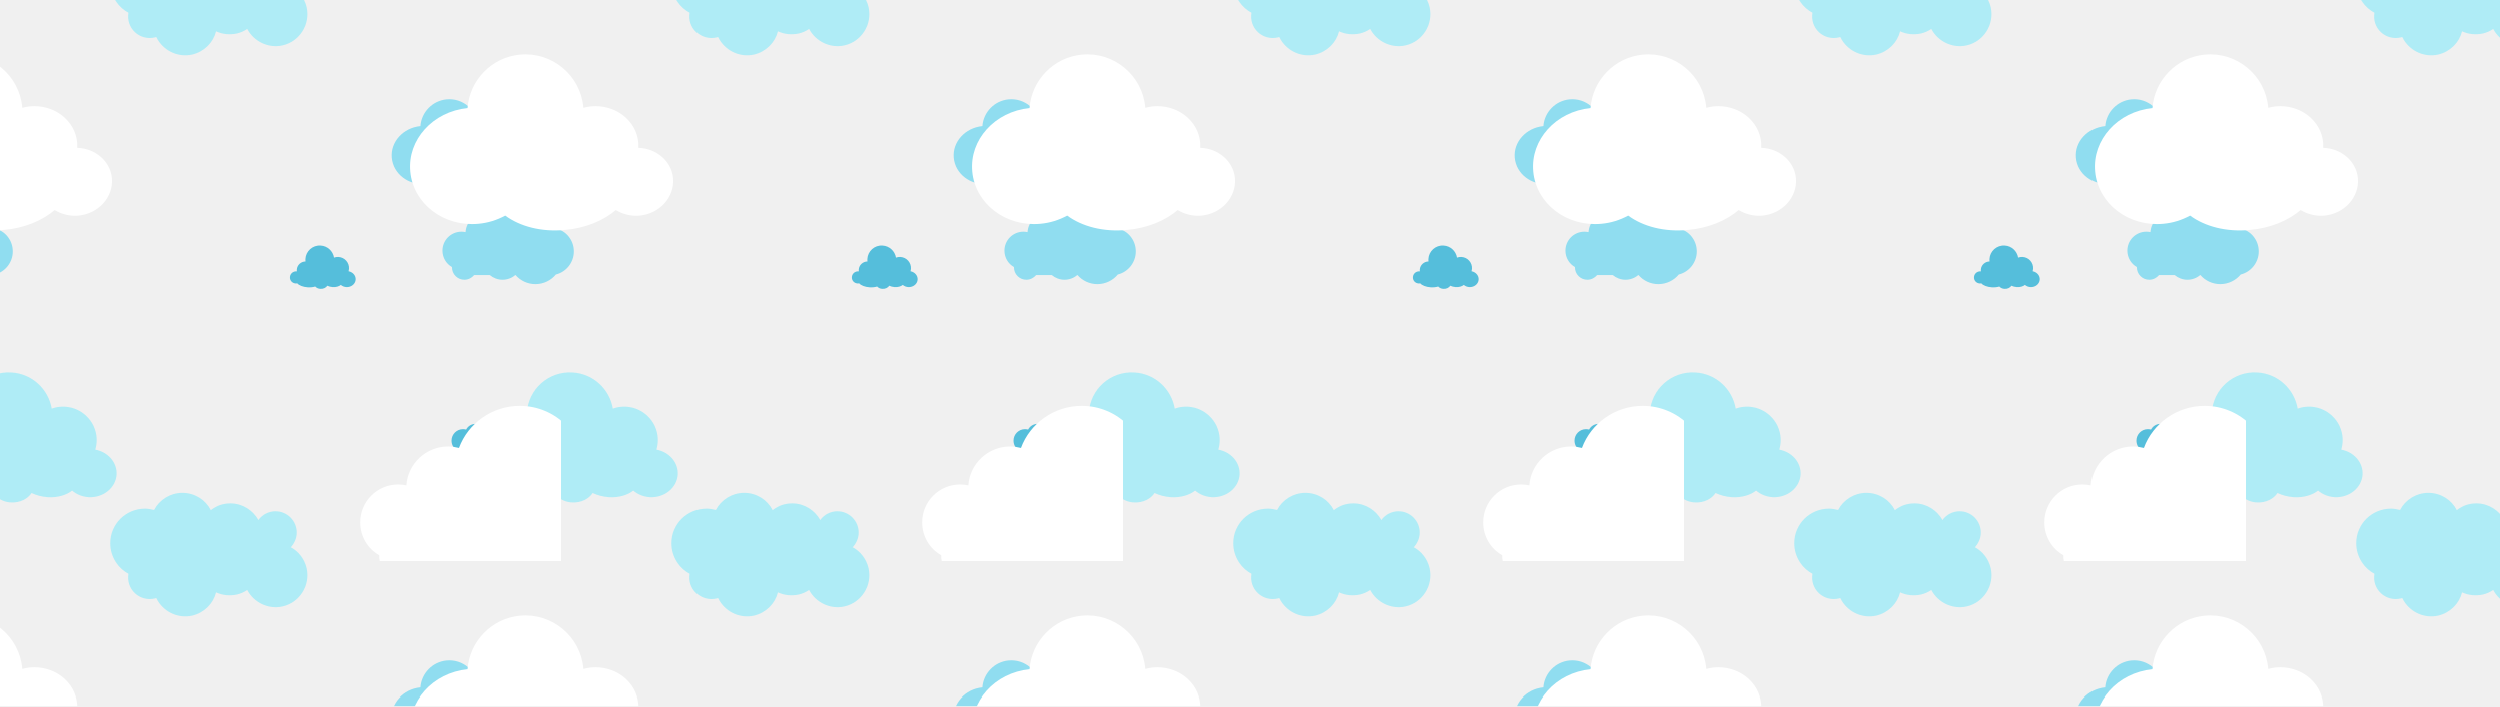
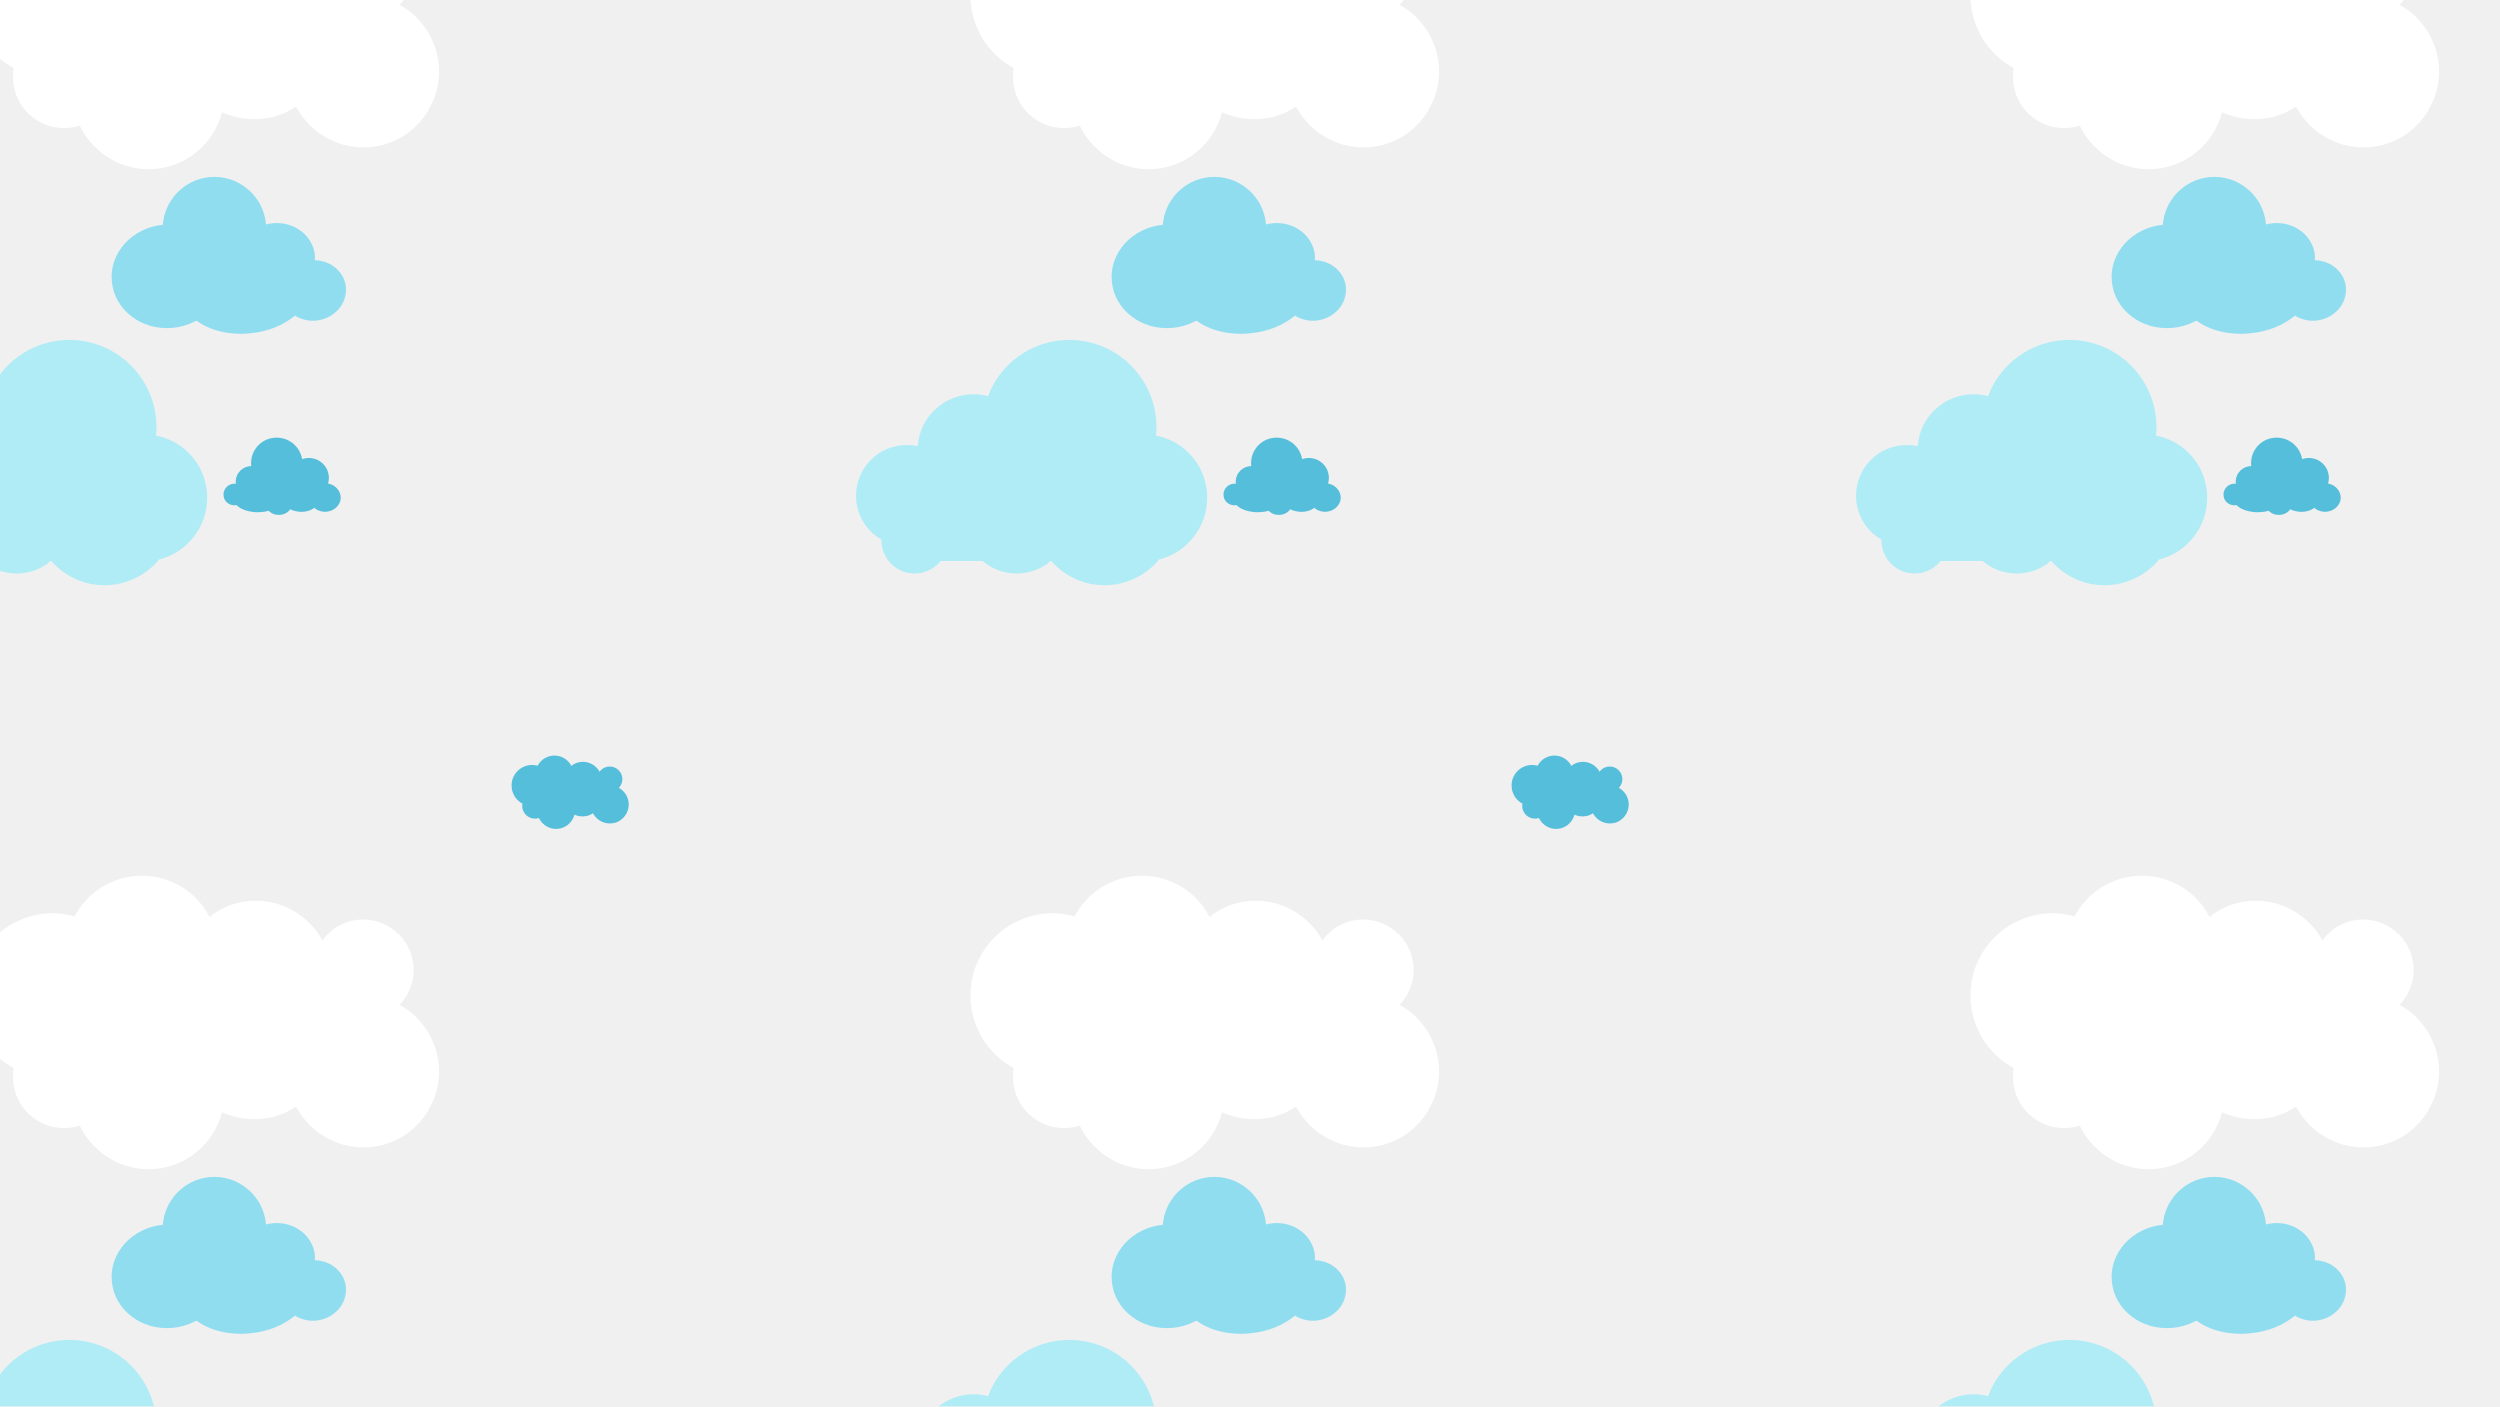
- <svg xmlns="http://www.w3.org/2000/svg" style="margin:auto;background:#08aae1;display:block;z-index:1;position:relative" width="1140" height="322" preserveAspectRatio="xMidYMid" viewBox="0 0 1140 322">
+ <svg xmlns="http://www.w3.org/2000/svg" style="margin:auto;background:#08aae1;display:block;z-index:1;position:relative" width="1920" height="1080" preserveAspectRatio="xMidYMid" viewBox="0 0 1920 1080">
  <defs>
-     <pattern id="pid-0.5992761334380975" x="0" y="0" width="256" height="256" patternUnits="userSpaceOnUse">
-       <g transform="scale(1)">
-         <g transform="translate(252.78 0)">
+     <pattern id="pid-0.5992761334380975" x="0" y="0" width="768" height="768" patternUnits="userSpaceOnUse">
+       <g transform="scale(3)">
+         <g transform="translate(177.7 0)">
          <path d="M94.6,56.2c-1-4.2-3.7-7.6-7.2-9.5c1.6-1.7,2.7-4.1,2.7-6.7c0-5.4-4.4-9.7-9.7-9.7c-3.2,0-6.1,1.6-7.8,4 c-2.5-4.5-7.3-7.6-12.8-7.6c-3.4,0-6.4,1.1-8.9,3.1c-2.4-4.7-7.3-7.9-13-7.9c-5.6,0-10.5,3.2-12.9,7.8c-1.3-0.3-2.7-0.6-4.1-0.6 C12.1,29.1,5,36.1,5,44.9c0,6,3.4,11.3,8.3,13.9c-0.2,1.3-0.2,2.6,0.1,3.9c1.2,5.3,6.5,8.6,11.8,7.4c0.3-0.1,0.6-0.1,0.8-0.2 c2.9,6,9.6,9.5,16.4,8c5.5-1.3,9.6-5.5,10.9-10.6c2.8,1.3,6.1,1.7,9.4,1c1.8-0.4,3.4-1.1,4.8-2.1c3,5.7,9.6,9,16.2,7.5 C91.5,71.9,96.4,64,94.6,56.2z" fill="#55bedb" transform="translate(219.5958, 194.1261) scale(0.3333333) translate(-36, -24)" />
          <animateTransform attributeName="transform" type="translate" keyTimes="0;1" repeatCount="indefinite" dur="20s" values="0;256" />
        </g>
-         <g transform="translate(252.78 0)">
+         <g transform="translate(177.7 0)">
          <path d="M94.6,56.2c-1-4.2-3.7-7.6-7.2-9.5c1.6-1.7,2.7-4.1,2.7-6.7c0-5.4-4.4-9.7-9.7-9.7c-3.2,0-6.1,1.6-7.8,4 c-2.5-4.5-7.3-7.6-12.8-7.6c-3.4,0-6.4,1.1-8.9,3.1c-2.4-4.7-7.3-7.9-13-7.9c-5.6,0-10.5,3.2-12.9,7.8c-1.3-0.3-2.7-0.6-4.1-0.6 C12.1,29.1,5,36.1,5,44.9c0,6,3.4,11.3,8.3,13.9c-0.2,1.3-0.2,2.6,0.1,3.9c1.2,5.3,6.5,8.6,11.8,7.4c0.3-0.1,0.6-0.1,0.8-0.2 c2.9,6,9.6,9.5,16.4,8c5.5-1.3,9.6-5.5,10.9-10.6c2.8,1.3,6.1,1.7,9.4,1c1.8-0.4,3.4-1.1,4.8-2.1c3,5.7,9.6,9,16.2,7.5 C91.5,71.9,96.4,64,94.6,56.2z" fill="#55bedb" transform="translate(-36.40423, 194.1261) scale(0.3333333) translate(-36, -24)" />
          <animateTransform attributeName="transform" type="translate" keyTimes="0;1" repeatCount="indefinite" dur="20s" values="0;256" />
        </g>
-         <g transform="translate(252.78 0)">
+         <g transform="translate(177.7 0)">
          <path d="M85.3,55.6c0.3-1.1,0.5-2.2,0.6-3.4c0.5-8.5-6-15.7-14.5-16.2c-2.1-0.1-4.2,0.2-6,0.9c-1.5-8.9-9-16-18.4-16.5 C36.1,19.7,26.8,28,26.2,38.9c-0.1,1.1,0,2.3,0.1,3.3c-6.3,0.1-11.6,5-11.9,11.4c0,0.8,0,1.5,0.1,2.2c-0.3,0-0.5-0.1-0.8-0.1 C9.2,55.6,5.3,59,5,63.6s3.2,8.4,7.8,8.7c0.8,0,1.5,0,2.2-0.2c2.5,2.9,8,5.1,14.6,5.5c3.7,0.2,7.2-0.2,10-1.1 c1.7,1.8,4.3,3.1,7.3,3.2c4,0.2,7.5-1.6,9.3-4.3c2.1,1,4.6,1.7,7.4,1.9c4.5,0.3,8.6-1,11.1-3c2,1.7,4.6,2.8,7.6,3 C89,77.6,94.6,73,95,67C95.3,61.5,91.1,56.7,85.3,55.6z" fill="#55bedb" transform="translate(145.851, 113.2473) scale(0.3333333) translate(-36, -24)" />
          <animateTransform attributeName="transform" type="translate" keyTimes="0;1" repeatCount="indefinite" dur="20s" values="0;256" />
        </g>
-         <g transform="translate(252.78 0)">
+         <g transform="translate(177.7 0)">
          <path d="M85.3,55.6c0.3-1.1,0.5-2.2,0.6-3.4c0.5-8.5-6-15.7-14.5-16.2c-2.1-0.1-4.2,0.2-6,0.9c-1.5-8.9-9-16-18.4-16.5 C36.1,19.7,26.8,28,26.2,38.9c-0.1,1.1,0,2.3,0.1,3.3c-6.3,0.1-11.6,5-11.9,11.4c0,0.8,0,1.5,0.1,2.2c-0.3,0-0.5-0.1-0.8-0.1 C9.2,55.6,5.3,59,5,63.6s3.2,8.4,7.8,8.7c0.8,0,1.5,0,2.2-0.2c2.5,2.9,8,5.1,14.6,5.5c3.7,0.2,7.2-0.2,10-1.1 c1.7,1.8,4.3,3.1,7.3,3.2c4,0.2,7.5-1.6,9.3-4.3c2.1,1,4.6,1.7,7.4,1.9c4.5,0.3,8.6-1,11.1-3c2,1.7,4.6,2.8,7.6,3 C89,77.6,94.6,73,95,67C95.3,61.5,91.1,56.7,85.3,55.6z" fill="#55bedb" transform="translate(-110.149, 113.2473) scale(0.3333333) translate(-36, -24)" />
          <animateTransform attributeName="transform" type="translate" keyTimes="0;1" repeatCount="indefinite" dur="20s" values="0;256" />
        </g>
-         <g transform="translate(249.559 0)">
+         <g transform="translate(99.3991 0)">
          <path d="M95,62.4c-0.5-5.9-5.7-10.3-11.9-10.5c0-0.6,0-1.2,0-1.8c-0.7-7.6-7.9-13.1-16.1-12.4c-0.9,0.1-1.9,0.3-2.7,0.5 c0-0.1,0-0.2,0-0.2c-1-10.9-10.7-19-21.6-18c-9.8,0.9-17.3,8.8-18,18.3C12.8,39.5,4.1,49.2,5.1,60C6.1,71,16.5,79,28.4,77.9 c3.4-0.3,6.4-1.3,9.2-2.8c5,3.7,12.4,5.7,20.5,4.9c6.9-0.6,13.1-3.2,17.3-6.8c2.3,1.4,5.2,2.2,8.2,1.9C90.4,74.4,95.5,68.8,95,62.4z" fill="#90ddf0" transform="translate(205.8211, 48.00239) scale(0.6666667) translate(-36, -24)" />
          <animateTransform attributeName="transform" type="translate" keyTimes="0;1" repeatCount="indefinite" dur="10s" values="0;256" />
        </g>
-         <g transform="translate(249.559 0)">
+         <g transform="translate(99.3991 0)">
          <path d="M95,62.4c-0.5-5.9-5.7-10.3-11.9-10.5c0-0.6,0-1.2,0-1.8c-0.7-7.6-7.9-13.1-16.1-12.4c-0.9,0.1-1.9,0.3-2.7,0.5 c0-0.1,0-0.2,0-0.2c-1-10.9-10.7-19-21.6-18c-9.8,0.9-17.3,8.8-18,18.3C12.8,39.5,4.1,49.2,5.1,60C6.1,71,16.5,79,28.4,77.9 c3.4-0.3,6.4-1.3,9.2-2.8c5,3.7,12.4,5.7,20.5,4.9c6.9-0.6,13.1-3.2,17.3-6.8c2.3,1.4,5.2,2.2,8.2,1.9C90.4,74.4,95.5,68.8,95,62.4z" fill="#90ddf0" transform="translate(-50.17894, 48.00239) scale(0.6666667) translate(-36, -24)" />
          <animateTransform attributeName="transform" type="translate" keyTimes="0;1" repeatCount="indefinite" dur="10s" values="0;256" />
        </g>
-         <g transform="translate(249.559 0)">
-           <path d="M95,62.1c0-7.9-5.6-14.5-13.1-15.9C82,45.4,82,44.7,82,44c0-12.3-10-22.3-22.3-22.3c-9.5,0-17.7,6-20.8,14.4 c-1.2-0.3-2.4-0.5-3.7-0.5c-7.6,0-13.8,5.9-14.3,13.3c-0.9-0.2-1.9-0.3-2.8-0.3c-7.2,0-13,5.8-13,13c0,4.8,2.6,9,6.5,11.2 c0,0.1,0,0.1,0,0.2c0,4.7,3.8,8.5,8.5,8.5c2.7,0,5.1-1.3,6.7-3.2c0.1,0,0.2,0,0.3,0h10.4c2.4,2,5.4,3.2,8.7,3.2s6.4-1.2,8.7-3.2h0.2 c3.3,3.8,8.2,6.2,13.6,6.2c5.6,0,10.7-2.6,14-6.6C89.6,76.2,95,69.8,95,62.1z" fill="#90ddf0" transform="translate(-283.0534, 89.32108) scale(0.6666667) translate(-36, -24)" />
-           <animateTransform attributeName="transform" type="translate" keyTimes="0;1" repeatCount="indefinite" dur="10s" values="0;256" />
-         </g>
-         <g transform="translate(249.559 0)">
-           <path d="M95,62.1c0-7.9-5.6-14.5-13.1-15.9C82,45.4,82,44.7,82,44c0-12.3-10-22.3-22.3-22.3c-9.5,0-17.7,6-20.8,14.4 c-1.2-0.3-2.4-0.5-3.7-0.5c-7.6,0-13.8,5.9-14.3,13.3c-0.9-0.2-1.9-0.3-2.8-0.3c-7.2,0-13,5.8-13,13c0,4.8,2.6,9,6.5,11.2 c0,0.1,0,0.1,0,0.2c0,4.7,3.8,8.5,8.5,8.5c2.7,0,5.1-1.3,6.7-3.2c0.1,0,0.2,0,0.3,0h10.4c2.4,2,5.4,3.2,8.7,3.2s6.4-1.2,8.7-3.2h0.2 c3.3,3.8,8.2,6.2,13.6,6.2c5.6,0,10.7-2.6,14-6.6C89.6,76.2,95,69.8,95,62.1z" fill="#90ddf0" transform="translate(228.9466, 89.32108) scale(0.6666667) translate(-36, -24)" />
-           <animateTransform attributeName="transform" type="translate" keyTimes="0;1" repeatCount="indefinite" dur="10s" values="0;256" />
-         </g>
-         <g transform="translate(249.559 0)">
-           <path d="M95,62.1c0-7.9-5.6-14.5-13.1-15.9C82,45.4,82,44.7,82,44c0-12.3-10-22.3-22.3-22.3c-9.5,0-17.7,6-20.8,14.4 c-1.2-0.3-2.4-0.5-3.7-0.5c-7.6,0-13.8,5.9-14.3,13.3c-0.9-0.2-1.9-0.3-2.8-0.3c-7.2,0-13,5.8-13,13c0,4.8,2.6,9,6.5,11.2 c0,0.1,0,0.1,0,0.2c0,4.7,3.8,8.5,8.5,8.5c2.7,0,5.1-1.3,6.7-3.2c0.1,0,0.2,0,0.3,0h10.4c2.4,2,5.4,3.2,8.7,3.2s6.4-1.2,8.7-3.2h0.2 c3.3,3.8,8.2,6.2,13.6,6.2c5.6,0,10.7-2.6,14-6.6C89.6,76.2,95,69.8,95,62.1z" fill="#90ddf0" transform="translate(-27.05344, 89.32108) scale(0.6666667) translate(-36, -24)" />
-           <animateTransform attributeName="transform" type="translate" keyTimes="0;1" repeatCount="indefinite" dur="10s" values="0;256" />
-         </g>
-         <g transform="translate(246.339 0)">
-           <path d="M94.6,56.2c-1-4.2-3.7-7.6-7.2-9.5c1.6-1.7,2.7-4.1,2.7-6.7c0-5.4-4.4-9.7-9.7-9.7c-3.2,0-6.1,1.6-7.8,4 c-2.5-4.5-7.3-7.6-12.8-7.6c-3.4,0-6.4,1.1-8.9,3.1c-2.4-4.7-7.3-7.9-13-7.9c-5.6,0-10.5,3.2-12.9,7.8c-1.3-0.3-2.7-0.6-4.1-0.6 C12.1,29.1,5,36.1,5,44.9c0,6,3.4,11.3,8.3,13.9c-0.2,1.3-0.2,2.6,0.1,3.9c1.2,5.3,6.5,8.6,11.8,7.4c0.3-0.1,0.6-0.1,0.8-0.2 c2.9,6,9.6,9.5,16.4,8c5.5-1.3,9.6-5.5,10.9-10.6c2.8,1.3,6.1,1.7,9.4,1c1.8-0.4,3.4-1.1,4.8-2.1c3,5.7,9.6,9,16.2,7.5 C91.5,71.9,96.4,64,94.6,56.2z" fill="#afecf6" transform="translate(90.96839, 226.9962) scale(1) translate(-36, -24)" />
+         <g transform="translate(21.0987 0)">
+           <path d="M95,62.1c0-7.9-5.6-14.5-13.1-15.9C82,45.4,82,44.7,82,44c0-12.3-10-22.3-22.3-22.3c-9.5,0-17.7,6-20.8,14.4 c-1.2-0.3-2.4-0.5-3.7-0.5c-7.6,0-13.8,5.9-14.3,13.3c-0.9-0.2-1.9-0.3-2.8-0.3c-7.2,0-13,5.8-13,13c0,4.8,2.6,9,6.5,11.2 c0,0.1,0,0.1,0,0.2c0,4.7,3.8,8.5,8.5,8.5c2.7,0,5.1-1.3,6.7-3.2c0.1,0,0.2,0,0.3,0h10.4c2.4,2,5.4,3.2,8.7,3.2s6.4-1.2,8.7-3.2h0.2 c3.3,3.8,8.2,6.2,13.6,6.2c5.6,0,10.7-2.6,14-6.6C89.6,76.2,95,69.8,95,62.1z" fill="#afecf6" transform="translate(-283.0534, 89.32108) scale(1) translate(-36, -24)" />
          <animateTransform attributeName="transform" type="translate" keyTimes="0;1" repeatCount="indefinite" dur="6.667s" values="0;256" />
        </g>
-         <g transform="translate(246.339 0)">
-           <path d="M94.6,56.2c-1-4.2-3.7-7.6-7.2-9.5c1.6-1.7,2.7-4.1,2.7-6.7c0-5.4-4.4-9.7-9.7-9.7c-3.2,0-6.1,1.6-7.8,4 c-2.5-4.5-7.3-7.6-12.8-7.6c-3.4,0-6.4,1.1-8.9,3.1c-2.4-4.7-7.3-7.9-13-7.9c-5.6,0-10.5,3.2-12.9,7.8c-1.3-0.3-2.7-0.6-4.1-0.6 C12.1,29.1,5,36.1,5,44.9c0,6,3.4,11.3,8.3,13.9c-0.2,1.3-0.2,2.6,0.1,3.9c1.2,5.3,6.5,8.6,11.8,7.4c0.3-0.1,0.6-0.1,0.8-0.2 c2.9,6,9.6,9.5,16.4,8c5.5-1.3,9.6-5.5,10.9-10.6c2.8,1.3,6.1,1.7,9.4,1c1.8-0.4,3.4-1.1,4.8-2.1c3,5.7,9.6,9,16.2,7.5 C91.5,71.9,96.4,64,94.6,56.2z" fill="#afecf6" transform="translate(90.96839, -29.0038) scale(1) translate(-36, -24)" />
+         <g transform="translate(21.0987 0)">
+           <path d="M95,62.1c0-7.9-5.6-14.5-13.1-15.9C82,45.4,82,44.7,82,44c0-12.3-10-22.3-22.3-22.3c-9.5,0-17.7,6-20.8,14.4 c-1.2-0.3-2.4-0.5-3.7-0.5c-7.6,0-13.8,5.9-14.3,13.3c-0.9-0.2-1.9-0.3-2.8-0.3c-7.2,0-13,5.8-13,13c0,4.8,2.6,9,6.5,11.2 c0,0.1,0,0.1,0,0.2c0,4.7,3.8,8.5,8.5,8.5c2.7,0,5.1-1.3,6.7-3.2c0.1,0,0.2,0,0.3,0h10.4c2.4,2,5.4,3.2,8.7,3.2s6.4-1.2,8.7-3.2h0.2 c3.3,3.8,8.2,6.2,13.6,6.2c5.6,0,10.7-2.6,14-6.6C89.6,76.2,95,69.8,95,62.1z" fill="#afecf6" transform="translate(228.9466, 89.32108) scale(1) translate(-36, -24)" />
          <animateTransform attributeName="transform" type="translate" keyTimes="0;1" repeatCount="indefinite" dur="6.667s" values="0;256" />
        </g>
-         <g transform="translate(246.339 0)">
-           <path d="M94.6,56.2c-1-4.2-3.7-7.6-7.2-9.5c1.6-1.7,2.7-4.1,2.7-6.7c0-5.4-4.4-9.7-9.7-9.7c-3.2,0-6.1,1.6-7.8,4 c-2.5-4.5-7.3-7.6-12.8-7.6c-3.4,0-6.4,1.1-8.9,3.1c-2.4-4.7-7.3-7.9-13-7.9c-5.6,0-10.5,3.2-12.9,7.8c-1.3-0.3-2.7-0.6-4.1-0.6 C12.1,29.1,5,36.1,5,44.9c0,6,3.4,11.3,8.3,13.9c-0.2,1.3-0.2,2.6,0.1,3.9c1.2,5.3,6.5,8.6,11.8,7.4c0.3-0.1,0.6-0.1,0.8-0.2 c2.9,6,9.6,9.5,16.4,8c5.5-1.3,9.6-5.5,10.9-10.6c2.8,1.3,6.1,1.7,9.4,1c1.8-0.4,3.4-1.1,4.8-2.1c3,5.7,9.6,9,16.2,7.5 C91.5,71.9,96.4,64,94.6,56.2z" fill="#afecf6" transform="translate(-165.0316, 226.9962) scale(1) translate(-36, -24)" />
+         <g transform="translate(21.0987 0)">
+           <path d="M95,62.1c0-7.9-5.6-14.5-13.1-15.9C82,45.4,82,44.7,82,44c0-12.3-10-22.3-22.3-22.3c-9.5,0-17.7,6-20.8,14.4 c-1.2-0.3-2.4-0.5-3.7-0.5c-7.6,0-13.8,5.9-14.3,13.3c-0.9-0.2-1.9-0.3-2.8-0.3c-7.2,0-13,5.8-13,13c0,4.8,2.6,9,6.5,11.2 c0,0.1,0,0.1,0,0.2c0,4.7,3.8,8.5,8.5,8.5c2.7,0,5.1-1.3,6.7-3.2c0.1,0,0.2,0,0.3,0h10.4c2.4,2,5.4,3.2,8.7,3.2s6.4-1.2,8.7-3.2h0.2 c3.3,3.8,8.2,6.2,13.6,6.2c5.6,0,10.7-2.6,14-6.6C89.6,76.2,95,69.8,95,62.1z" fill="#afecf6" transform="translate(-27.05344, 89.32108) scale(1) translate(-36, -24)" />
          <animateTransform attributeName="transform" type="translate" keyTimes="0;1" repeatCount="indefinite" dur="6.667s" values="0;256" />
        </g>
-         <g transform="translate(246.339 0)">
-           <path d="M94.6,56.2c-1-4.2-3.7-7.6-7.2-9.5c1.6-1.7,2.7-4.1,2.7-6.7c0-5.4-4.4-9.7-9.7-9.7c-3.2,0-6.1,1.6-7.8,4 c-2.5-4.5-7.3-7.6-12.8-7.6c-3.4,0-6.4,1.1-8.9,3.1c-2.4-4.7-7.3-7.9-13-7.9c-5.6,0-10.5,3.2-12.9,7.8c-1.3-0.3-2.7-0.6-4.1-0.6 C12.1,29.1,5,36.1,5,44.9c0,6,3.4,11.3,8.3,13.9c-0.2,1.3-0.2,2.6,0.1,3.9c1.2,5.3,6.5,8.6,11.8,7.4c0.3-0.1,0.6-0.1,0.8-0.2 c2.9,6,9.6,9.5,16.4,8c5.5-1.3,9.6-5.5,10.9-10.6c2.8,1.3,6.1,1.7,9.4,1c1.8-0.4,3.4-1.1,4.8-2.1c3,5.7,9.6,9,16.2,7.5 C91.5,71.9,96.4,64,94.6,56.2z" fill="#afecf6" transform="translate(-165.0316, -29.0038) scale(1) translate(-36, -24)" />
-           <animateTransform attributeName="transform" type="translate" keyTimes="0;1" repeatCount="indefinite" dur="6.667s" values="0;256" />
-         </g>
-         <g transform="translate(246.339 0)">
-           <path d="M85.3,55.6c0.3-1.1,0.5-2.2,0.6-3.4c0.5-8.5-6-15.7-14.5-16.2c-2.1-0.1-4.2,0.2-6,0.9c-1.5-8.9-9-16-18.4-16.5 C36.1,19.7,26.8,28,26.2,38.9c-0.1,1.1,0,2.3,0.1,3.3c-6.3,0.1-11.6,5-11.9,11.4c0,0.8,0,1.5,0.1,2.2c-0.3,0-0.5-0.1-0.8-0.1 C9.2,55.6,5.3,59,5,63.6s3.2,8.4,7.8,8.7c0.8,0,1.5,0,2.2-0.2c2.5,2.9,8,5.1,14.6,5.5c3.7,0.2,7.2-0.2,10-1.1 c1.7,1.8,4.3,3.1,7.3,3.2c4,0.2,7.5-1.6,9.3-4.3c2.1,1,4.6,1.7,7.4,1.9c4.5,0.3,8.6-1,11.1-3c2,1.7,4.6,2.8,7.6,3 C89,77.6,94.6,73,95,67C95.3,61.5,91.1,56.7,85.3,55.6z" fill="#afecf6" transform="translate(259.8652, 173.5732) scale(1) translate(-36, -24)" />
-           <animateTransform attributeName="transform" type="translate" keyTimes="0;1" repeatCount="indefinite" dur="6.667s" values="0;256" />
-         </g>
-         <g transform="translate(246.339 0)">
-           <path d="M85.3,55.6c0.3-1.1,0.5-2.2,0.6-3.4c0.5-8.5-6-15.7-14.5-16.2c-2.1-0.1-4.2,0.2-6,0.9c-1.5-8.9-9-16-18.4-16.5 C36.1,19.7,26.8,28,26.2,38.9c-0.1,1.1,0,2.3,0.1,3.3c-6.3,0.1-11.6,5-11.9,11.4c0,0.8,0,1.5,0.1,2.2c-0.3,0-0.5-0.1-0.8-0.1 C9.2,55.6,5.3,59,5,63.6s3.2,8.4,7.8,8.7c0.8,0,1.5,0,2.2-0.2c2.5,2.9,8,5.1,14.6,5.5c3.7,0.2,7.2-0.2,10-1.1 c1.7,1.8,4.3,3.1,7.3,3.2c4,0.2,7.5-1.6,9.3-4.3c2.1,1,4.6,1.7,7.4,1.9c4.5,0.3,8.6-1,11.1-3c2,1.7,4.6,2.8,7.6,3 C89,77.6,94.6,73,95,67C95.3,61.5,91.1,56.7,85.3,55.6z" fill="#afecf6" transform="translate(3.865245, 173.5732) scale(1) translate(-36, -24)" />
-           <animateTransform attributeName="transform" type="translate" keyTimes="0;1" repeatCount="indefinite" dur="6.667s" values="0;256" />
-         </g>
-         <g transform="translate(246.339 0)">
-           <path d="M85.3,55.6c0.3-1.1,0.5-2.2,0.6-3.4c0.5-8.5-6-15.7-14.5-16.2c-2.1-0.1-4.2,0.2-6,0.9c-1.5-8.9-9-16-18.4-16.5 C36.1,19.7,26.8,28,26.2,38.9c-0.1,1.1,0,2.3,0.1,3.3c-6.3,0.1-11.6,5-11.9,11.4c0,0.8,0,1.5,0.1,2.2c-0.3,0-0.5-0.1-0.8-0.1 C9.2,55.6,5.3,59,5,63.6s3.2,8.4,7.8,8.7c0.8,0,1.5,0,2.2-0.2c2.5,2.9,8,5.1,14.6,5.5c3.7,0.2,7.2-0.2,10-1.1 c1.7,1.8,4.3,3.1,7.3,3.2c4,0.2,7.5-1.6,9.3-4.3c2.1,1,4.6,1.7,7.4,1.9c4.5,0.3,8.6-1,11.1-3c2,1.7,4.6,2.8,7.6,3 C89,77.6,94.6,73,95,67C95.3,61.5,91.1,56.7,85.3,55.6z" fill="#afecf6" transform="translate(-252.1348, 173.5732) scale(1) translate(-36, -24)" />
-           <animateTransform attributeName="transform" type="translate" keyTimes="0;1" repeatCount="indefinite" dur="6.667s" values="0;256" />
-         </g>
-         <g transform="translate(243.119 0)">
-           <path d="M95,62.4c-0.5-5.9-5.7-10.3-11.9-10.5c0-0.6,0-1.2,0-1.8c-0.7-7.6-7.9-13.1-16.1-12.4c-0.9,0.1-1.9,0.3-2.7,0.5 c0-0.1,0-0.2,0-0.2c-1-10.9-10.7-19-21.6-18c-9.8,0.9-17.3,8.8-18,18.3C12.8,39.5,4.1,49.2,5.1,60C6.1,71,16.5,79,28.4,77.9 c3.4-0.3,6.4-1.3,9.2-2.8c5,3.7,12.4,5.7,20.5,4.9c6.9-0.6,13.1-3.2,17.3-6.8c2.3,1.4,5.2,2.2,8.2,1.9C90.4,74.4,95.5,68.8,95,62.4z" fill="#ffffff" transform="translate(-270.7019, 30.24889) scale(1.333333) translate(-36, -24)" />
+         <g transform="translate(198.798 0)">
+           <path d="M94.6,56.2c-1-4.2-3.7-7.6-7.2-9.5c1.6-1.7,2.7-4.1,2.7-6.7c0-5.4-4.4-9.7-9.7-9.7c-3.2,0-6.1,1.6-7.8,4 c-2.5-4.5-7.3-7.6-12.8-7.6c-3.4,0-6.4,1.1-8.9,3.1c-2.4-4.7-7.3-7.9-13-7.9c-5.6,0-10.5,3.2-12.9,7.8c-1.3-0.3-2.7-0.6-4.1-0.6 C12.1,29.1,5,36.1,5,44.9c0,6,3.4,11.3,8.3,13.9c-0.2,1.3-0.2,2.6,0.1,3.9c1.2,5.3,6.5,8.6,11.8,7.4c0.3-0.1,0.6-0.1,0.8-0.2 c2.9,6,9.6,9.5,16.4,8c5.5-1.3,9.6-5.5,10.9-10.6c2.8,1.3,6.1,1.7,9.4,1c1.8-0.4,3.4-1.1,4.8-2.1c3,5.7,9.6,9,16.2,7.5 C91.5,71.9,96.4,64,94.6,56.2z" fill="#ffffff" transform="translate(90.96839, 226.9962) scale(1.333333) translate(-36, -24)" />
          <animateTransform attributeName="transform" type="translate" keyTimes="0;1" repeatCount="indefinite" dur="5s" values="0;256" />
        </g>
-         <g transform="translate(243.119 0)">
-           <path d="M95,62.4c-0.5-5.9-5.7-10.3-11.9-10.5c0-0.6,0-1.2,0-1.8c-0.7-7.6-7.9-13.1-16.1-12.4c-0.9,0.1-1.9,0.3-2.7,0.5 c0-0.1,0-0.2,0-0.2c-1-10.9-10.7-19-21.6-18c-9.8,0.9-17.3,8.8-18,18.3C12.8,39.5,4.1,49.2,5.1,60C6.1,71,16.5,79,28.4,77.9 c3.4-0.3,6.4-1.3,9.2-2.8c5,3.7,12.4,5.7,20.5,4.9c6.9-0.6,13.1-3.2,17.3-6.8c2.3,1.4,5.2,2.2,8.2,1.9C90.4,74.4,95.5,68.8,95,62.4z" fill="#ffffff" transform="translate(-270.7019, 286.2489) scale(1.333333) translate(-36, -24)" />
+         <g transform="translate(198.798 0)">
+           <path d="M94.6,56.2c-1-4.2-3.7-7.6-7.2-9.5c1.6-1.7,2.7-4.1,2.7-6.7c0-5.4-4.4-9.7-9.7-9.7c-3.2,0-6.1,1.6-7.8,4 c-2.5-4.5-7.3-7.6-12.8-7.6c-3.4,0-6.4,1.1-8.9,3.1c-2.4-4.7-7.3-7.9-13-7.9c-5.6,0-10.5,3.2-12.9,7.8c-1.3-0.3-2.7-0.6-4.1-0.6 C12.1,29.1,5,36.1,5,44.9c0,6,3.4,11.3,8.3,13.9c-0.2,1.3-0.2,2.6,0.1,3.9c1.2,5.3,6.5,8.6,11.8,7.4c0.3-0.1,0.6-0.1,0.8-0.2 c2.9,6,9.6,9.5,16.4,8c5.5-1.3,9.6-5.5,10.9-10.6c2.8,1.3,6.1,1.7,9.4,1c1.8-0.4,3.4-1.1,4.8-2.1c3,5.7,9.6,9,16.2,7.5 C91.5,71.9,96.4,64,94.6,56.2z" fill="#ffffff" transform="translate(90.96839, -29.0038) scale(1.333333) translate(-36, -24)" />
          <animateTransform attributeName="transform" type="translate" keyTimes="0;1" repeatCount="indefinite" dur="5s" values="0;256" />
        </g>
-         <g transform="translate(243.119 0)">
-           <path d="M95,62.4c-0.5-5.9-5.7-10.3-11.9-10.5c0-0.6,0-1.2,0-1.8c-0.7-7.6-7.9-13.1-16.1-12.4c-0.9,0.1-1.9,0.3-2.7,0.5 c0-0.1,0-0.2,0-0.2c-1-10.9-10.7-19-21.6-18c-9.8,0.9-17.3,8.8-18,18.3C12.8,39.5,4.1,49.2,5.1,60C6.1,71,16.5,79,28.4,77.9 c3.4-0.3,6.4-1.3,9.2-2.8c5,3.7,12.4,5.7,20.5,4.9c6.9-0.6,13.1-3.2,17.3-6.8c2.3,1.4,5.2,2.2,8.2,1.9C90.4,74.4,95.5,68.8,95,62.4z" fill="#ffffff" transform="translate(241.2981, 30.24889) scale(1.333333) translate(-36, -24)" />
+         <g transform="translate(198.798 0)">
+           <path d="M94.6,56.2c-1-4.2-3.7-7.6-7.2-9.5c1.6-1.7,2.7-4.1,2.7-6.7c0-5.4-4.4-9.7-9.7-9.7c-3.2,0-6.1,1.6-7.8,4 c-2.5-4.5-7.3-7.6-12.8-7.6c-3.4,0-6.4,1.1-8.9,3.1c-2.4-4.7-7.3-7.9-13-7.9c-5.6,0-10.5,3.2-12.9,7.8c-1.3-0.3-2.7-0.6-4.1-0.6 C12.1,29.1,5,36.1,5,44.9c0,6,3.4,11.3,8.3,13.9c-0.2,1.3-0.2,2.6,0.1,3.9c1.2,5.3,6.5,8.6,11.8,7.4c0.3-0.1,0.6-0.1,0.8-0.2 c2.9,6,9.6,9.5,16.4,8c5.5-1.3,9.6-5.5,10.9-10.6c2.8,1.3,6.1,1.7,9.4,1c1.8-0.4,3.4-1.1,4.8-2.1c3,5.7,9.6,9,16.2,7.5 C91.5,71.9,96.4,64,94.6,56.2z" fill="#ffffff" transform="translate(-165.0316, 226.9962) scale(1.333333) translate(-36, -24)" />
          <animateTransform attributeName="transform" type="translate" keyTimes="0;1" repeatCount="indefinite" dur="5s" values="0;256" />
        </g>
-         <g transform="translate(243.119 0)">
-           <path d="M95,62.4c-0.5-5.9-5.7-10.3-11.9-10.5c0-0.6,0-1.2,0-1.8c-0.7-7.6-7.9-13.1-16.1-12.4c-0.9,0.1-1.9,0.3-2.7,0.5 c0-0.1,0-0.2,0-0.2c-1-10.9-10.7-19-21.6-18c-9.8,0.9-17.3,8.8-18,18.3C12.8,39.5,4.1,49.2,5.1,60C6.1,71,16.5,79,28.4,77.9 c3.4-0.3,6.4-1.3,9.2-2.8c5,3.7,12.4,5.7,20.5,4.9c6.9-0.6,13.1-3.2,17.3-6.8c2.3,1.4,5.2,2.2,8.2,1.9C90.4,74.4,95.5,68.8,95,62.4z" fill="#ffffff" transform="translate(241.2981, 286.2489) scale(1.333333) translate(-36, -24)" />
-           <animateTransform attributeName="transform" type="translate" keyTimes="0;1" repeatCount="indefinite" dur="5s" values="0;256" />
-         </g>
-         <g transform="translate(243.119 0)">
-           <path d="M95,62.4c-0.5-5.9-5.7-10.3-11.9-10.5c0-0.6,0-1.2,0-1.8c-0.7-7.6-7.9-13.1-16.1-12.4c-0.9,0.1-1.9,0.3-2.7,0.5 c0-0.1,0-0.2,0-0.2c-1-10.9-10.7-19-21.6-18c-9.8,0.9-17.3,8.8-18,18.3C12.8,39.5,4.1,49.2,5.1,60C6.1,71,16.5,79,28.4,77.9 c3.4-0.3,6.4-1.3,9.2-2.8c5,3.7,12.4,5.7,20.5,4.9c6.9-0.6,13.1-3.2,17.3-6.8c2.3,1.4,5.2,2.2,8.2,1.9C90.4,74.4,95.5,68.8,95,62.4z" fill="#ffffff" transform="translate(-14.70195, 30.24889) scale(1.333333) translate(-36, -24)" />
-           <animateTransform attributeName="transform" type="translate" keyTimes="0;1" repeatCount="indefinite" dur="5s" values="0;256" />
-         </g>
-         <g transform="translate(243.119 0)">
-           <path d="M95,62.4c-0.5-5.9-5.7-10.3-11.9-10.5c0-0.6,0-1.2,0-1.8c-0.7-7.6-7.9-13.1-16.1-12.4c-0.9,0.1-1.9,0.3-2.7,0.5 c0-0.1,0-0.2,0-0.2c-1-10.9-10.7-19-21.6-18c-9.8,0.9-17.3,8.8-18,18.3C12.8,39.5,4.1,49.2,5.1,60C6.1,71,16.5,79,28.4,77.9 c3.4-0.3,6.4-1.3,9.2-2.8c5,3.7,12.4,5.7,20.5,4.9c6.9-0.6,13.1-3.2,17.3-6.8c2.3,1.4,5.2,2.2,8.2,1.9C90.4,74.4,95.5,68.8,95,62.4z" fill="#ffffff" transform="translate(-14.70195, 286.2489) scale(1.333333) translate(-36, -24)" />
-           <animateTransform attributeName="transform" type="translate" keyTimes="0;1" repeatCount="indefinite" dur="5s" values="0;256" />
-         </g>
-         <g transform="translate(243.119 0)">
-           <path d="M95,62.1c0-7.9-5.6-14.5-13.1-15.9C82,45.4,82,44.7,82,44c0-12.3-10-22.3-22.3-22.3c-9.5,0-17.7,6-20.8,14.4 c-1.2-0.3-2.4-0.5-3.7-0.5c-7.6,0-13.8,5.9-14.3,13.3c-0.9-0.2-1.9-0.3-2.8-0.3c-7.2,0-13,5.8-13,13c0,4.8,2.6,9,6.5,11.2 c0,0.1,0,0.1,0,0.2c0,4.7,3.8,8.5,8.5,8.5c2.7,0,5.1-1.3,6.7-3.2c0.1,0,0.2,0,0.3,0h10.4c2.4,2,5.4,3.2,8.7,3.2s6.4-1.2,8.7-3.2h0.2 c3.3,3.8,8.2,6.2,13.6,6.2c5.6,0,10.7-2.6,14-6.6C89.6,76.2,95,69.8,95,62.1z" fill="#ffffff" transform="translate(218.4557, 188.2733) scale(1.333333) translate(-36, -24)" />
-           <animateTransform attributeName="transform" type="translate" keyTimes="0;1" repeatCount="indefinite" dur="5s" values="0;256" />
-         </g>
-         <g transform="translate(243.119 0)">
-           <path d="M95,62.1c0-7.9-5.6-14.5-13.1-15.9C82,45.4,82,44.7,82,44c0-12.3-10-22.3-22.3-22.3c-9.5,0-17.7,6-20.8,14.4 c-1.2-0.3-2.4-0.5-3.7-0.5c-7.6,0-13.8,5.9-14.3,13.3c-0.9-0.2-1.9-0.3-2.8-0.3c-7.2,0-13,5.8-13,13c0,4.8,2.6,9,6.5,11.2 c0,0.1,0,0.1,0,0.2c0,4.7,3.8,8.5,8.5,8.5c2.7,0,5.1-1.3,6.7-3.2c0.1,0,0.2,0,0.3,0h10.4c2.4,2,5.4,3.2,8.7,3.2s6.4-1.2,8.7-3.2h0.2 c3.3,3.8,8.2,6.2,13.6,6.2c5.6,0,10.7-2.6,14-6.6C89.6,76.2,95,69.8,95,62.1z" fill="#ffffff" transform="translate(-37.54427, 188.2733) scale(1.333333) translate(-36, -24)" />
+         <g transform="translate(198.798 0)">
+           <path d="M94.6,56.2c-1-4.2-3.7-7.6-7.2-9.5c1.6-1.7,2.7-4.1,2.7-6.7c0-5.4-4.4-9.7-9.7-9.7c-3.2,0-6.1,1.6-7.8,4 c-2.5-4.5-7.3-7.6-12.8-7.6c-3.4,0-6.4,1.1-8.9,3.1c-2.4-4.7-7.3-7.9-13-7.9c-5.6,0-10.5,3.2-12.9,7.8c-1.3-0.3-2.7-0.6-4.1-0.6 C12.1,29.1,5,36.1,5,44.9c0,6,3.4,11.3,8.3,13.9c-0.2,1.3-0.2,2.6,0.1,3.9c1.2,5.3,6.5,8.6,11.8,7.4c0.3-0.1,0.6-0.1,0.8-0.2 c2.9,6,9.6,9.5,16.4,8c5.5-1.3,9.6-5.5,10.9-10.6c2.8,1.3,6.1,1.7,9.4,1c1.8-0.4,3.4-1.1,4.8-2.1c3,5.7,9.6,9,16.2,7.5 C91.5,71.9,96.4,64,94.6,56.2z" fill="#ffffff" transform="translate(-165.0316, -29.0038) scale(1.333333) translate(-36, -24)" />
          <animateTransform attributeName="transform" type="translate" keyTimes="0;1" repeatCount="indefinite" dur="5s" values="0;256" />
        </g>
      </g>
    </pattern>
  </defs>
-   <rect x="0" y="0" width="1140" height="322" fill="url(#pid-0.5992761334380975)" />
+   <rect x="0" y="0" width="1920" height="1080" fill="url(#pid-0.5992761334380975)" />
</svg>
